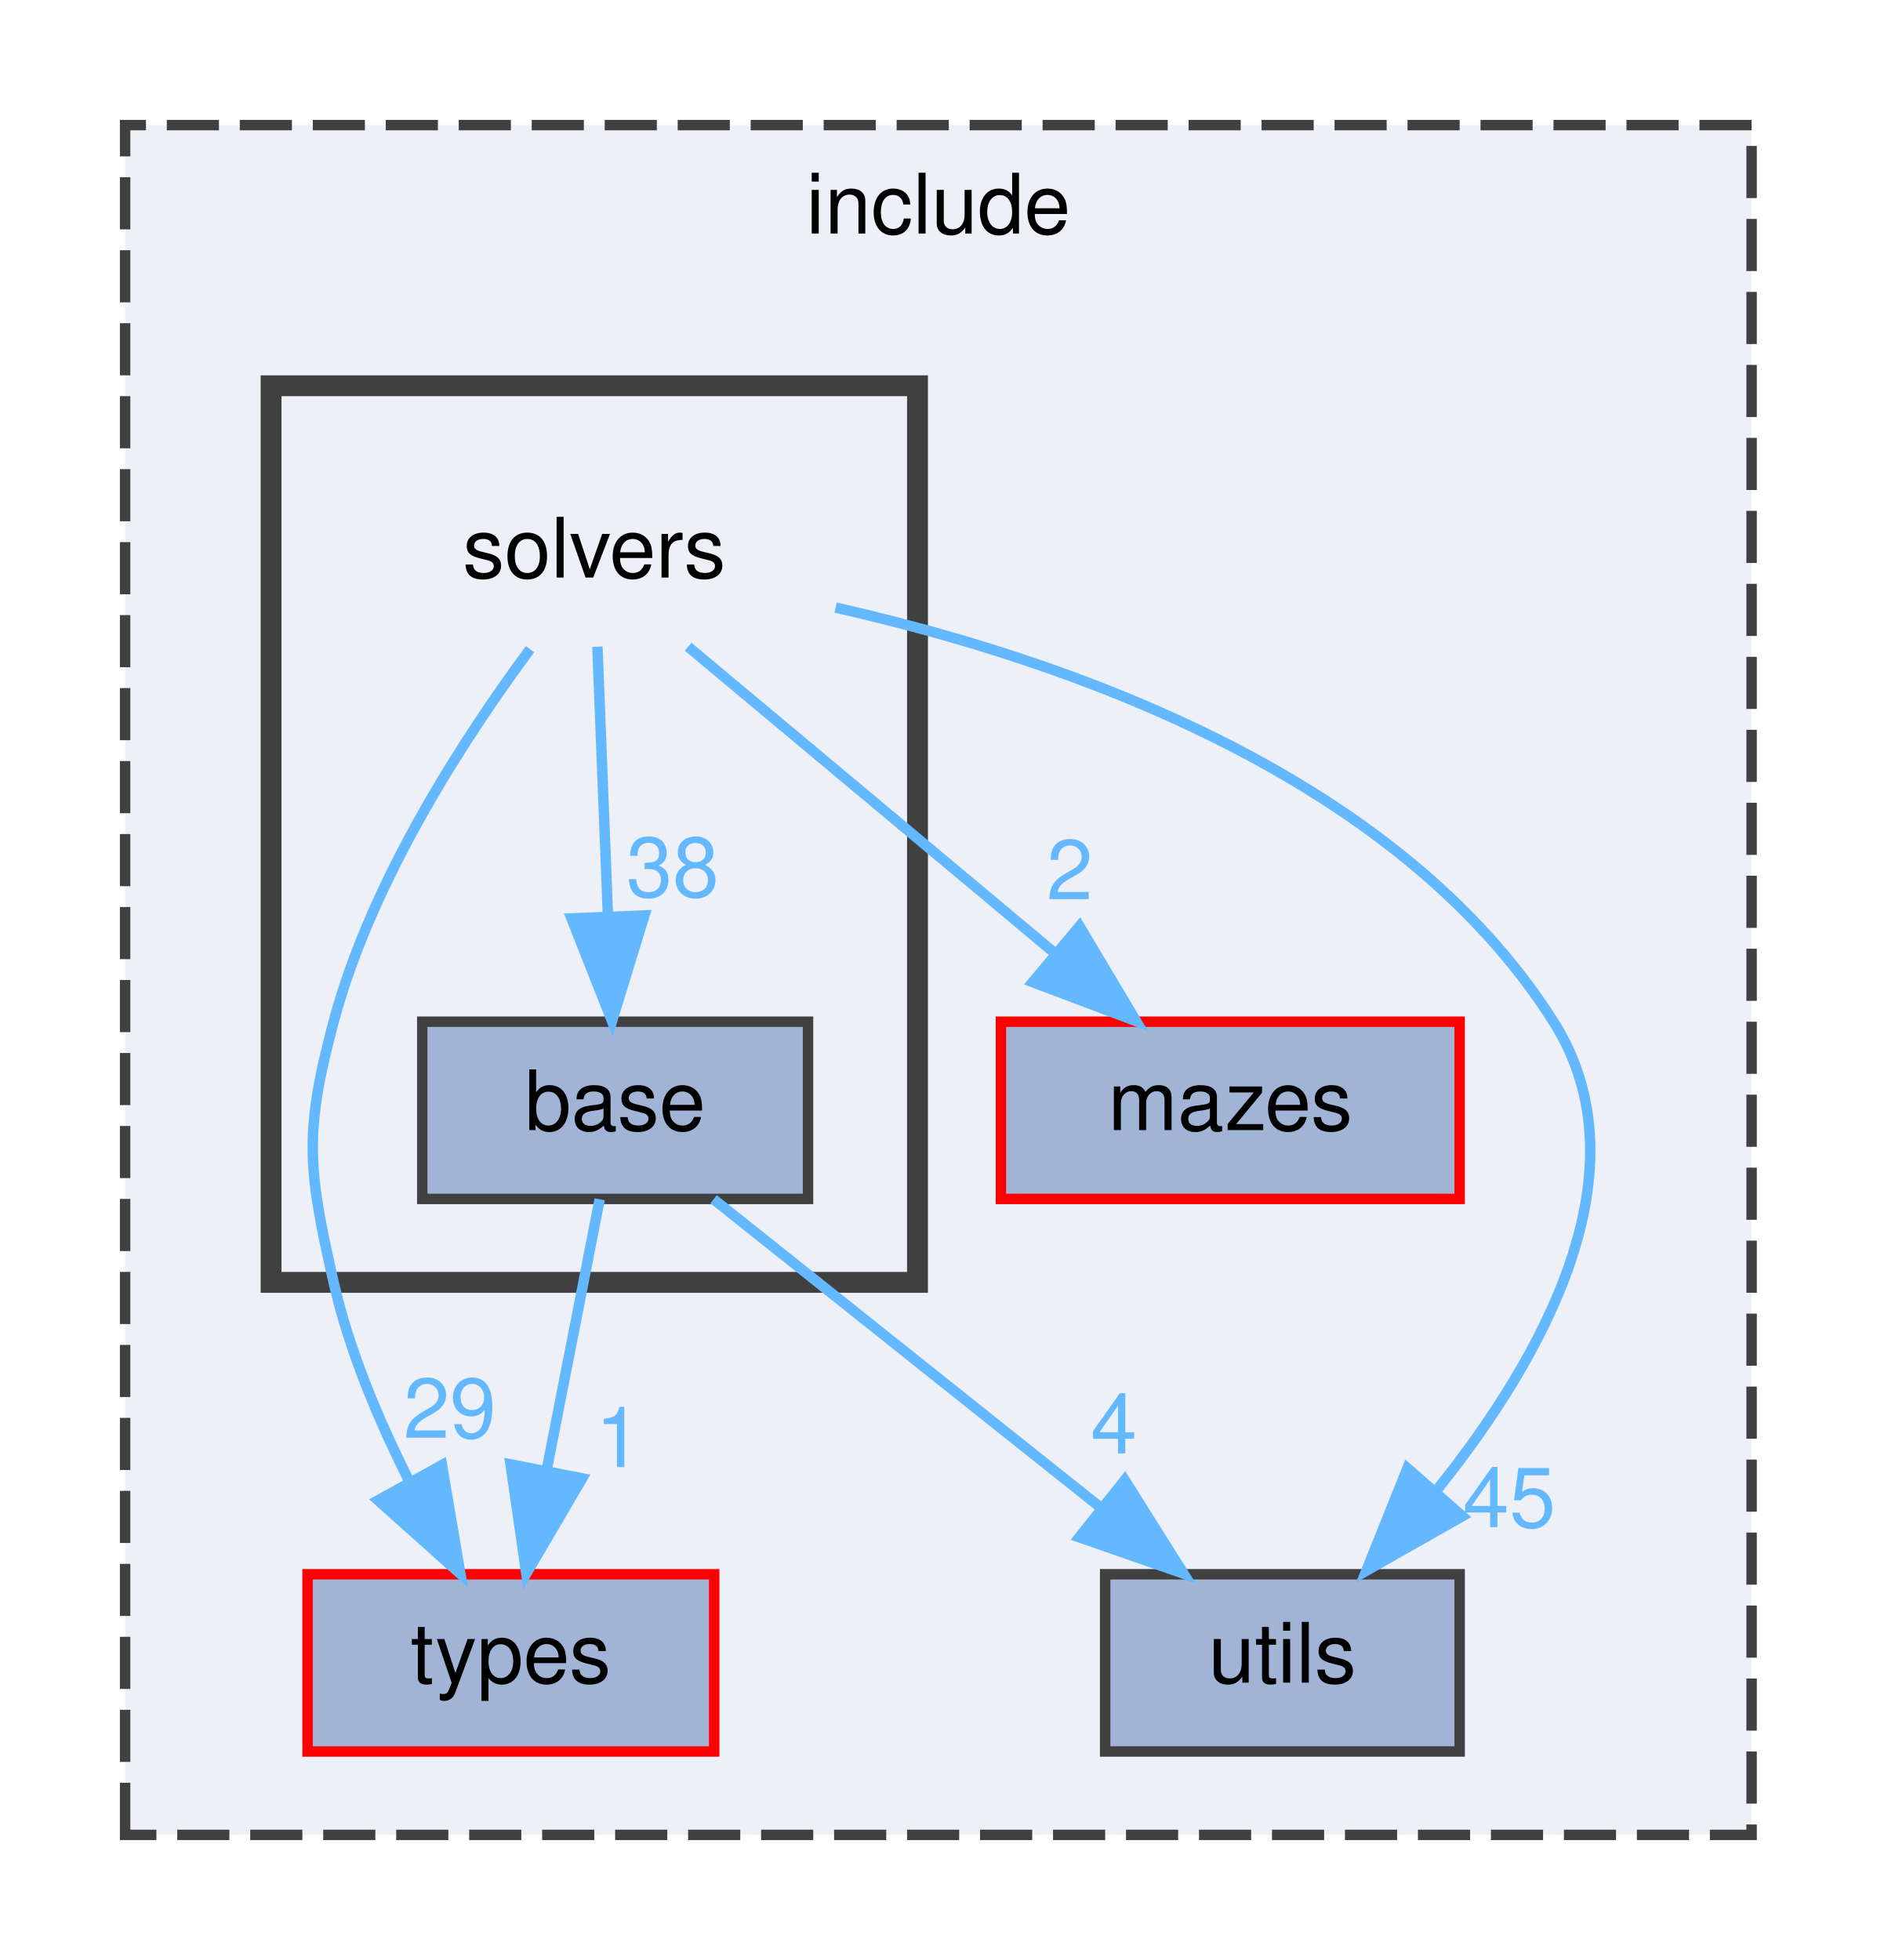
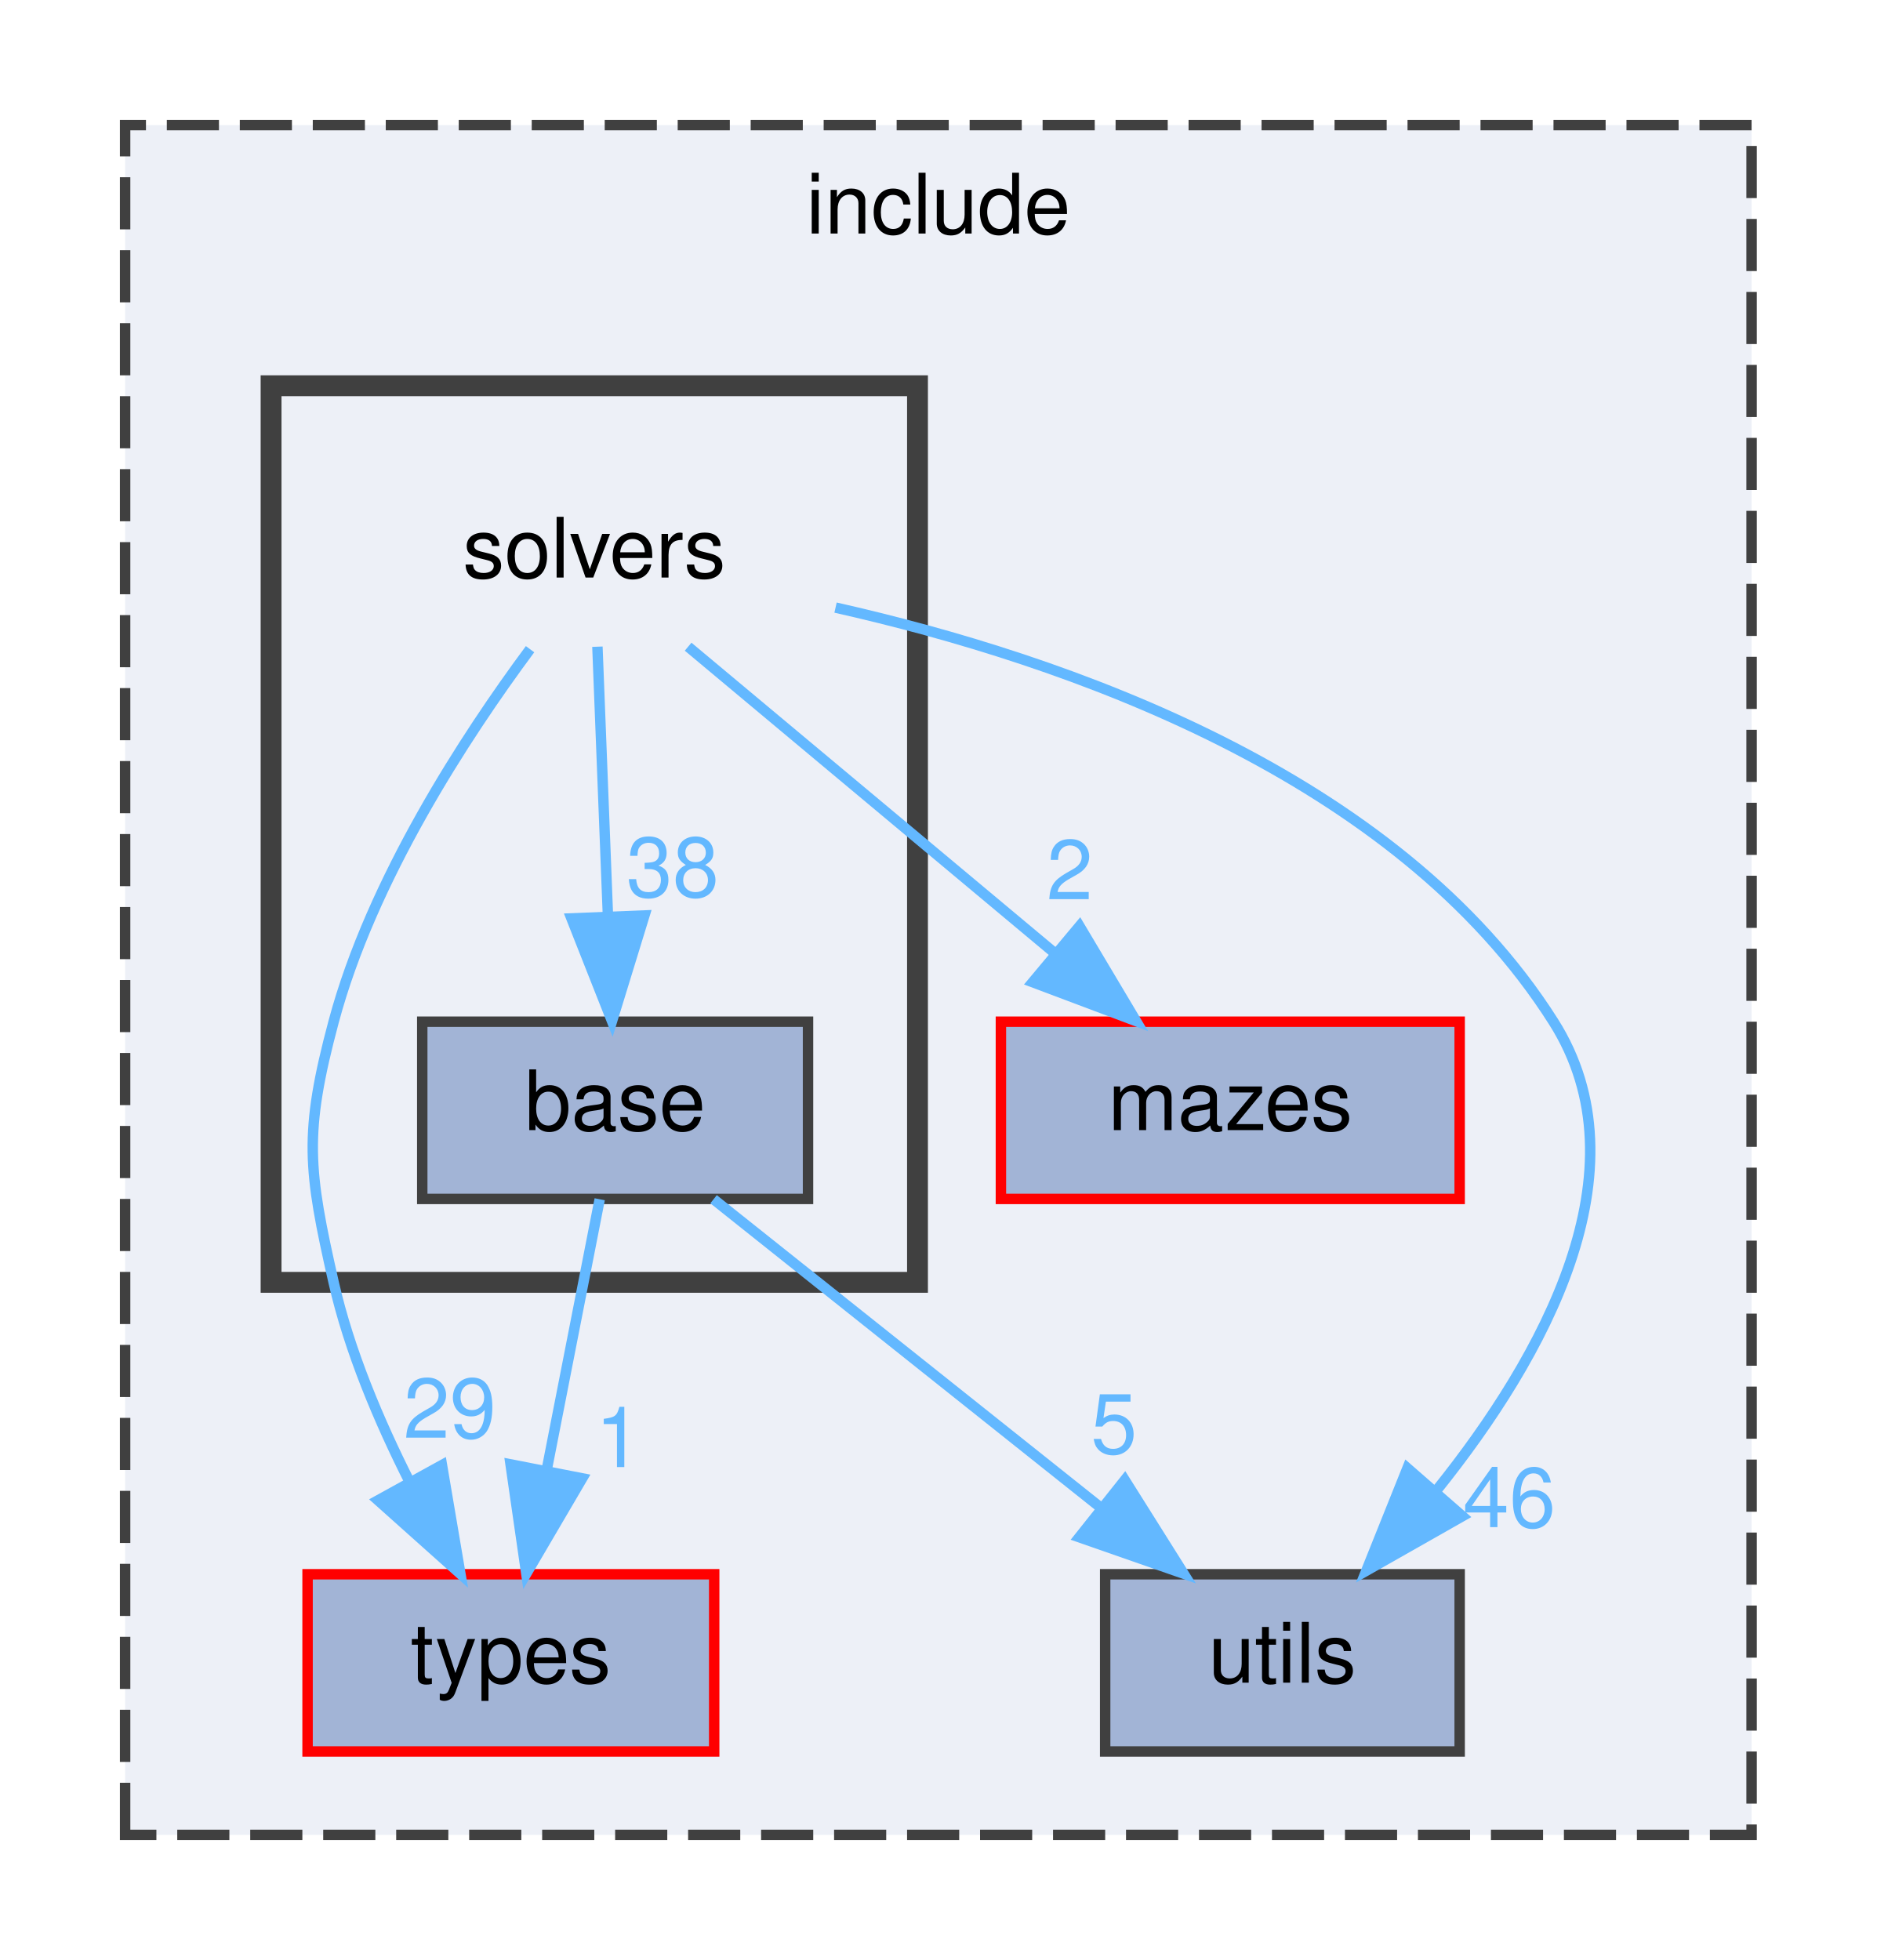
<svg xmlns="http://www.w3.org/2000/svg" xmlns:xlink="http://www.w3.org/1999/xlink" width="180pt" height="188pt" viewBox="0.00 0.00 180.00 188.00">
  <g id="graph0" class="graph" transform="scale(1 1) rotate(0) translate(4 184)">
    <g id="clust1" class="cluster">
      <g id="a_clust1">
        <a xlink:href="dir_d44c64559bbebec7f509842c48db8b23.html" target="_top" xlink:title="include">
          <polygon fill="#edf0f7" stroke="#404040" stroke-dasharray="5,2" points="8,-8 8,-172 164,-172 164,-8 8,-8" />
          <text text-anchor="middle" x="86" y="-161.6" font-family="Helvetica,sans-Serif" font-size="8.00">include</text>
        </a>
      </g>
    </g>
    <g id="clust2" class="cluster">
      <g id="a_clust2">
        <a xlink:href="dir_949292de90bec6ca0ef87cb838b26113.html" target="_top">
          <polygon fill="#edf0f7" stroke="#404040" stroke-width="2" points="22,-61 22,-147 84,-147 84,-61 22,-61" />
        </a>
      </g>
    </g>
    <g id="node1" class="node">
      <g id="a_node1">
        <a xlink:href="dir_0ad255a918b7fba820a1ddafed6fa637.html" target="_top" xlink:title="types">
          <polygon fill="#a2b4d6" stroke="red" points="64.5,-33 25.5,-33 25.5,-16 64.5,-16 64.5,-33" />
          <text text-anchor="middle" x="45" y="-22.6" font-family="Helvetica,sans-Serif" font-size="8.00">types</text>
        </a>
      </g>
    </g>
    <g id="node2" class="node">
      <g id="a_node2">
        <a xlink:href="dir_4d98151ebc14e036e8623fd77932f1bb.html" target="_top" xlink:title="mazes">
          <polygon fill="#a2b4d6" stroke="red" points="136,-86 92,-86 92,-69 136,-69 136,-86" />
          <text text-anchor="middle" x="114" y="-75.6" font-family="Helvetica,sans-Serif" font-size="8.00">mazes</text>
        </a>
      </g>
    </g>
    <g id="node3" class="node">
      <g id="a_node3">
        <a xlink:href="dir_821002d4f10779a80d4fb17bc32f21f1.html" target="_top" xlink:title="utils">
          <polygon fill="#a2b4d6" stroke="#404040" points="136,-33 102,-33 102,-16 136,-16 136,-33" />
          <text text-anchor="middle" x="119" y="-22.6" font-family="Helvetica,sans-Serif" font-size="8.00">utils</text>
        </a>
      </g>
    </g>
    <g id="node4" class="node">
      <text text-anchor="middle" x="53" y="-128.6" font-family="Helvetica,sans-Serif" font-size="8.00">solvers</text>
    </g>
    <g id="edge1" class="edge">
      <g id="a_edge1">
        <a xlink:href="dir_000008_000009.html" target="_top">
          <path fill="none" stroke="#63b8ff" d="M46.84,-121.73C40.68,-113.43 31.64,-99.63 28,-86 25.13,-75.26 25.54,-71.84 28,-61 29.49,-54.43 32.36,-47.65 35.32,-41.8" />
          <polygon fill="#63b8ff" stroke="#63b8ff" points="38.39,-43.47 40.16,-33.03 32.26,-40.09 38.39,-43.47" />
        </a>
      </g>
      <g id="a_edge1-headlabel">
        <a xlink:href="dir_000008_000009.html" target="_top" xlink:title="29">
          <text text-anchor="middle" x="39.14" y="-46.09" font-family="Helvetica,sans-Serif" font-size="8.00" fill="#63b8ff">29</text>
        </a>
      </g>
    </g>
    <g id="edge2" class="edge">
      <g id="a_edge2">
        <a xlink:href="dir_000008_000005.html" target="_top">
          <path fill="none" stroke="#63b8ff" d="M62,-121.97C71.19,-114.29 85.68,-102.18 97.03,-92.69" />
          <polygon fill="#63b8ff" stroke="#63b8ff" points="99.54,-95.16 104.96,-86.06 95.05,-89.79 99.54,-95.16" />
        </a>
      </g>
      <g id="a_edge2-headlabel">
        <a xlink:href="dir_000008_000005.html" target="_top" xlink:title="2">
          <text text-anchor="middle" x="98.6" y="-97.74" font-family="Helvetica,sans-Serif" font-size="8.00" fill="#63b8ff">2</text>
        </a>
      </g>
    </g>
    <g id="edge4" class="edge">
      <g id="a_edge4">
        <a xlink:href="dir_000008_000010.html" target="_top">
          <path fill="none" stroke="#63b8ff" d="M76.14,-125.72C98.12,-120.77 129.97,-109.73 145,-86 154.05,-71.72 143.97,-53.75 133.84,-41.12" />
          <polygon fill="#63b8ff" stroke="#63b8ff" points="136.26,-38.57 127.05,-33.34 130.99,-43.17 136.26,-38.57" />
        </a>
      </g>
      <g id="a_edge4-headlabel">
-         <a xlink:href="dir_000008_000010.html" target="_top" xlink:title="45">
-           <text text-anchor="middle" x="140.76" y="-37.52" font-family="Helvetica,sans-Serif" font-size="8.00" fill="#63b8ff">45</text>
+         <a xlink:href="dir_000008_000010.html" target="_top" xlink:title="46">
+           <text text-anchor="middle" x="140.76" y="-37.52" font-family="Helvetica,sans-Serif" font-size="8.00" fill="#63b8ff">46</text>
        </a>
      </g>
    </g>
    <g id="node5" class="node">
      <g id="a_node5">
        <a xlink:href="dir_6aece8b0ac0cfc4ca2933706f09f70a1.html" target="_top" xlink:title="base">
          <polygon fill="#a2b4d6" stroke="#404040" points="73.5,-86 36.5,-86 36.5,-69 73.5,-69 73.5,-86" />
          <text text-anchor="middle" x="55" y="-75.6" font-family="Helvetica,sans-Serif" font-size="8.00">base</text>
        </a>
      </g>
    </g>
    <g id="edge3" class="edge">
      <g id="a_edge3">
        <a xlink:href="dir_000008_000000.html" target="_top">
          <path fill="none" stroke="#63b8ff" d="M53.3,-121.97C53.56,-115.19 53.96,-104.97 54.31,-96.13" />
          <polygon fill="#63b8ff" stroke="#63b8ff" points="57.81,-96.19 54.7,-86.06 50.81,-95.91 57.81,-96.19" />
        </a>
      </g>
      <g id="a_edge3-headlabel">
        <a xlink:href="dir_000008_000000.html" target="_top" xlink:title="38">
          <text text-anchor="middle" x="60.51" y="-97.99" font-family="Helvetica,sans-Serif" font-size="8.00" fill="#63b8ff">38</text>
        </a>
      </g>
    </g>
    <g id="edge5" class="edge">
      <g id="a_edge5">
        <a xlink:href="dir_000000_000009.html" target="_top">
          <path fill="none" stroke="#63b8ff" d="M53.52,-68.97C52.2,-62.19 50.19,-51.97 48.46,-43.13" />
          <polygon fill="#63b8ff" stroke="#63b8ff" points="51.84,-42.2 46.48,-33.06 44.97,-43.54 51.84,-42.2" />
        </a>
      </g>
      <g id="a_edge5-headlabel">
        <a xlink:href="dir_000000_000009.html" target="_top" xlink:title="1">
          <text text-anchor="middle" x="55.32" y="-43.28" font-family="Helvetica,sans-Serif" font-size="8.00" fill="#63b8ff">1</text>
        </a>
      </g>
    </g>
    <g id="edge6" class="edge">
      <g id="a_edge6">
        <a xlink:href="dir_000000_000010.html" target="_top">
          <path fill="none" stroke="#63b8ff" d="M64.44,-68.97C74.18,-61.22 89.59,-48.94 101.55,-39.41" />
          <polygon fill="#63b8ff" stroke="#63b8ff" points="103.88,-42.03 109.52,-33.06 99.52,-36.55 103.88,-42.03" />
        </a>
      </g>
      <g id="a_edge6-headlabel">
-         <a xlink:href="dir_000000_000010.html" target="_top" xlink:title="4">
-           <text text-anchor="middle" x="102.84" y="-44.59" font-family="Helvetica,sans-Serif" font-size="8.00" fill="#63b8ff">4</text>
+         <a xlink:href="dir_000000_000010.html" target="_top" xlink:title="5">
+           <text text-anchor="middle" x="102.84" y="-44.59" font-family="Helvetica,sans-Serif" font-size="8.00" fill="#63b8ff">5</text>
        </a>
      </g>
    </g>
  </g>
</svg>
